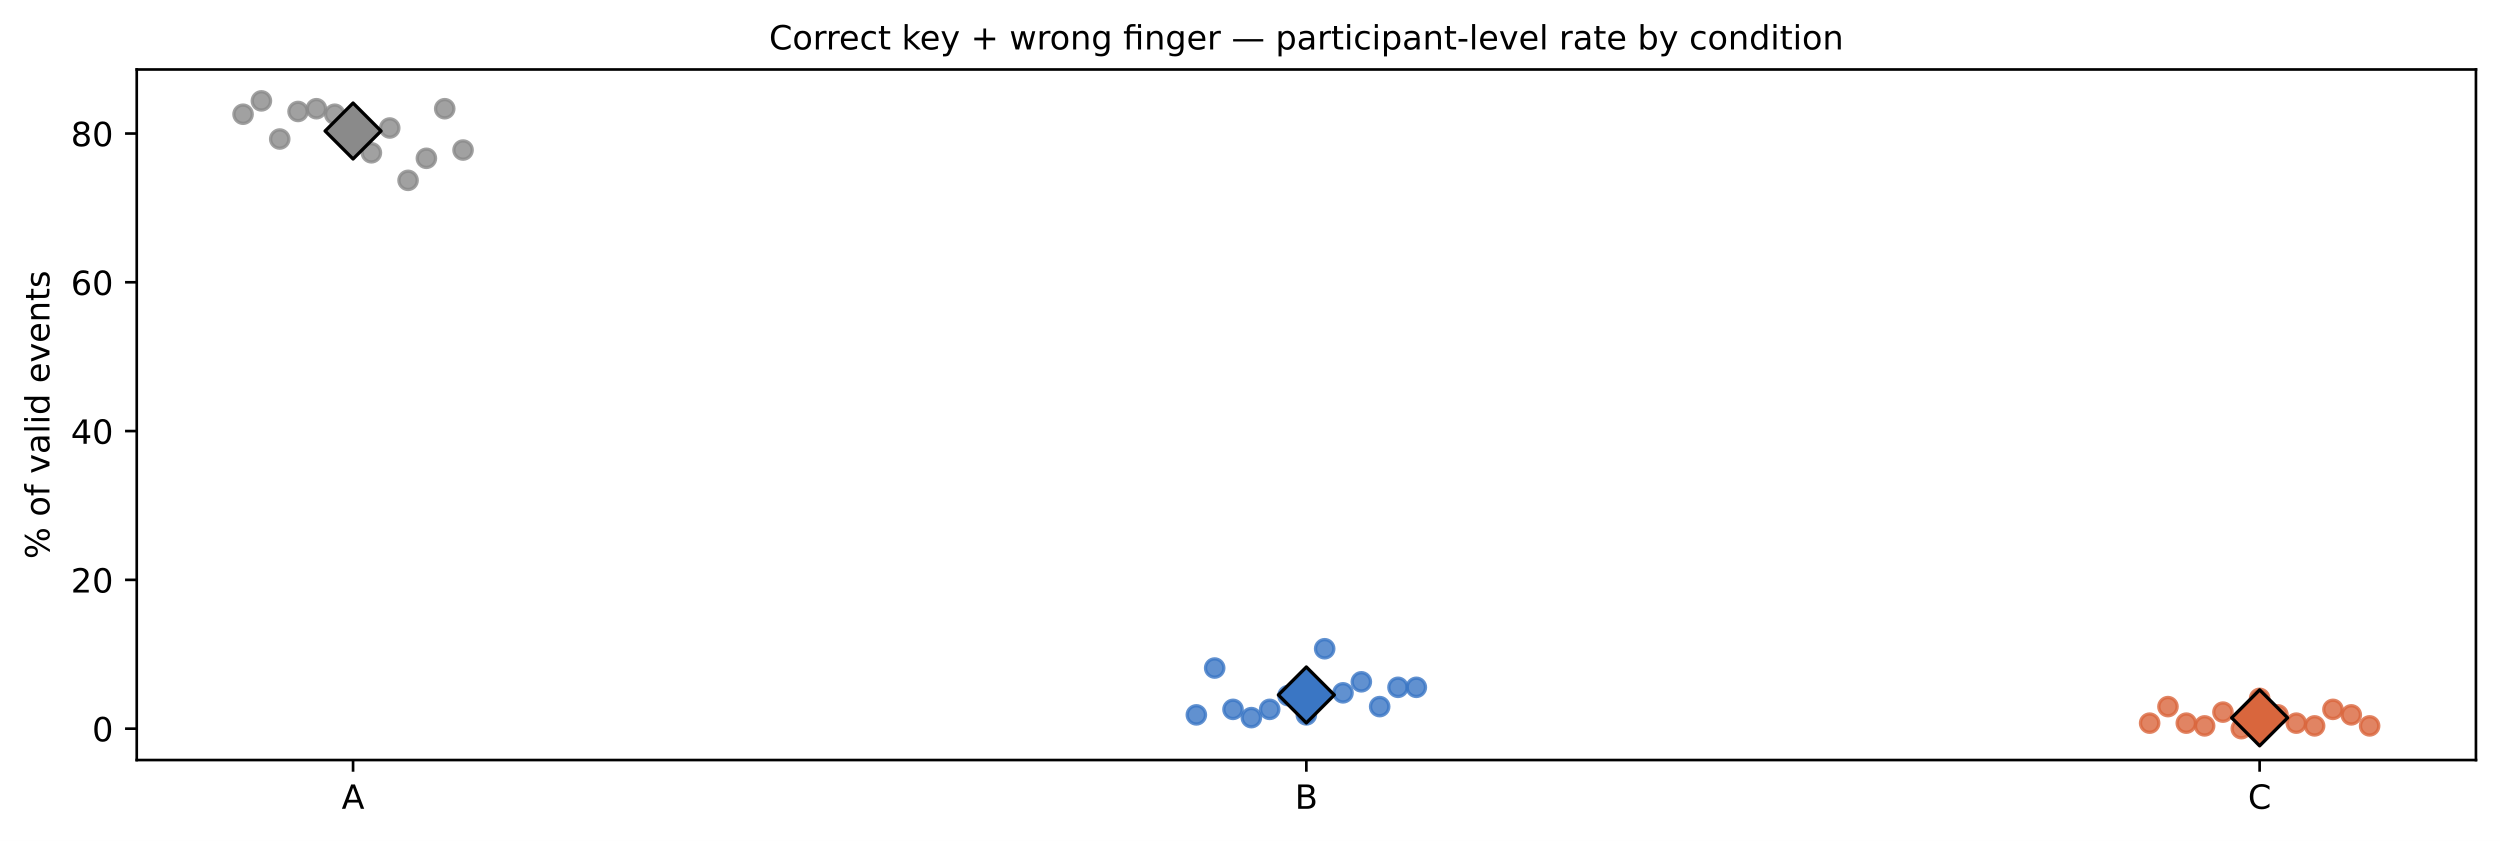
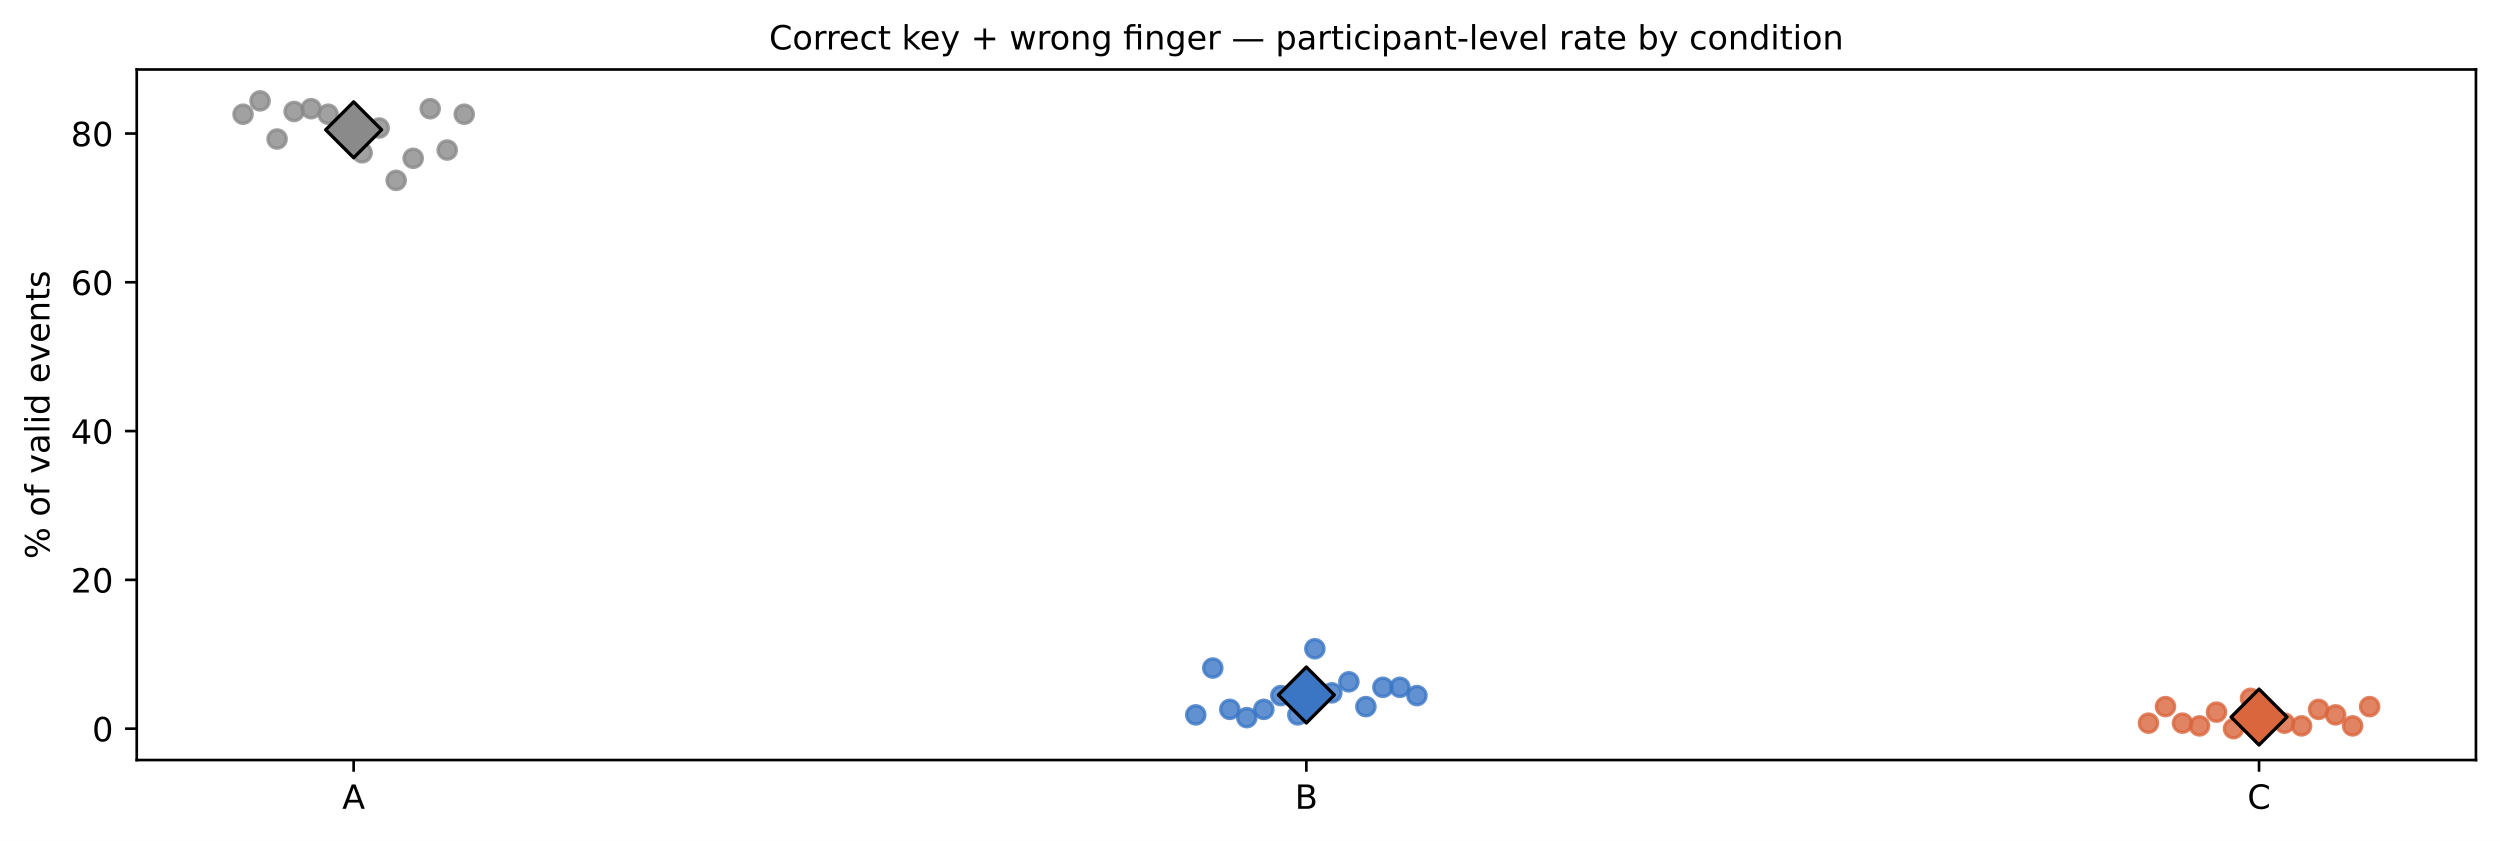
<svg xmlns="http://www.w3.org/2000/svg" xmlns:xlink="http://www.w3.org/1999/xlink" width="748.243pt" height="251.678pt" viewBox="0 0 748.243 251.678" version="1.1">
  <defs>
    <style type="text/css">*{stroke-linejoin: round; stroke-linecap: butt}</style>
  </defs>
  <g id="figure_1">
    <g id="patch_1">
      <path d="M 0 251.678  L 748.243 251.678  L 748.243 0  L 0 0  z " style="fill: #ffffff" />
    </g>
    <g id="axes_1">
      <g id="patch_2">
        <path d="M 40.926 227.478  L 741.043 227.478  L 741.043 20.798  L 40.926 20.798  z " style="fill: #ffffff" />
      </g>
      <g id="matplotlib.axis_1">
        <g id="xtick_1">
          <g id="line2d_1">
            <defs>
-               <path id="m2283c05876" d="M 0 0  L 0 3.5  " style="stroke: #000000; stroke-width: 0.8" />
+               <path id="m42d0275882" d="M 0 0  L 0 3.5  " style="stroke: #000000; stroke-width: 0.8" />
            </defs>
            <g>
-               <use xlink:href="#m2283c05876" x="105.67" y="227.478" style="stroke: #000000; stroke-width: 0.8" />
+               <use xlink:href="#m42d0275882" x="105.846" y="227.478" style="stroke: #000000; stroke-width: 0.8" />
            </g>
          </g>
          <g id="text_1">
-             <g transform="translate(102.2499 242.0761) scale(0.1 -0.1)">
+             <g transform="translate(102.4255 242.0761) scale(0.1 -0.1)">
              <defs>
                <path id="DejaVuSans-24" d="M 2188 4044  L 1331 1722  L 3047 1722  L 2188 4044  z M 1831 4666  L 2547 4666  L 4325 0  L 3669 0  L 3244 1197  L 1141 1197  L 716 0  L 50 0  L 1831 4666  z " transform="scale(0.015625)" />
              </defs>
              <use xlink:href="#DejaVuSans-24" />
            </g>
          </g>
        </g>
        <g id="xtick_2">
          <g id="line2d_2">
            <g>
-               <use xlink:href="#m2283c05876" x="390.985" y="227.478" style="stroke: #000000; stroke-width: 0.8" />
+               <use xlink:href="#m42d0275882" x="390.985" y="227.478" style="stroke: #000000; stroke-width: 0.8" />
            </g>
          </g>
          <g id="text_2">
            <g transform="translate(387.5541 242.0761) scale(0.1 -0.1)">
              <defs>
                <path id="DejaVuSans-25" d="M 1259 2228  L 1259 519  L 2272 519  Q 2781 519 3026 730  Q 3272 941 3272 1375  Q 3272 1813 3026 2020  Q 2781 2228 2272 2228  L 1259 2228  z M 1259 4147  L 1259 2741  L 2194 2741  Q 2656 2741 2882 2914  Q 3109 3088 3109 3444  Q 3109 3797 2882 3972  Q 2656 4147 2194 4147  L 1259 4147  z M 628 4666  L 2241 4666  Q 2963 4666 3353 4366  Q 3744 4066 3744 3513  Q 3744 3084 3544 2831  Q 3344 2578 2956 2516  Q 3422 2416 3680 2098  Q 3938 1781 3938 1306  Q 3938 681 3513 340  Q 3088 0 2303 0  L 628 0  L 628 4666  z " transform="scale(0.015625)" />
              </defs>
              <use xlink:href="#DejaVuSans-25" />
            </g>
          </g>
        </g>
        <g id="xtick_3">
          <g id="line2d_3">
            <g>
-               <use xlink:href="#m2283c05876" x="676.299" y="227.478" style="stroke: #000000; stroke-width: 0.8" />
+               <use xlink:href="#m42d0275882" x="676.123" y="227.478" style="stroke: #000000; stroke-width: 0.8" />
            </g>
          </g>
          <g id="text_3">
-             <g transform="translate(672.8076 242.0761) scale(0.1 -0.1)">
+             <g transform="translate(672.632 242.0761) scale(0.1 -0.1)">
              <defs>
                <path id="DejaVuSans-26" d="M 4122 4306  L 4122 3641  Q 3803 3938 3442 4084  Q 3081 4231 2675 4231  Q 1875 4231 1450 3742  Q 1025 3253 1025 2328  Q 1025 1406 1450 917  Q 1875 428 2675 428  Q 3081 428 3442 575  Q 3803 722 4122 1019  L 4122 359  Q 3791 134 3420 21  Q 3050 -91 2638 -91  Q 1578 -91 968 557  Q 359 1206 359 2328  Q 359 3453 968 4101  Q 1578 4750 2638 4750  Q 3056 4750 3426 4639  Q 3797 4528 4122 4306  z " transform="scale(0.015625)" />
              </defs>
              <use xlink:href="#DejaVuSans-26" />
            </g>
          </g>
        </g>
      </g>
      <g id="matplotlib.axis_2">
        <g id="ytick_1">
          <g id="line2d_4">
            <defs>
-               <path id="m30030e21bc" d="M 0 0  L -3.5 0  " style="stroke: #000000; stroke-width: 0.8" />
+               <path id="m97849dfe4b" d="M 0 0  L -3.5 0  " style="stroke: #000000; stroke-width: 0.8" />
            </defs>
            <g>
-               <use xlink:href="#m30030e21bc" x="40.926" y="218.084" style="stroke: #000000; stroke-width: 0.8" />
+               <use xlink:href="#m97849dfe4b" x="40.926" y="218.084" style="stroke: #000000; stroke-width: 0.8" />
            </g>
          </g>
          <g id="text_4">
            <g transform="translate(27.56328 221.8827) scale(0.1 -0.1)">
              <defs>
                <path id="DejaVuSans-13" d="M 2034 4250  Q 1547 4250 1301 3770  Q 1056 3291 1056 2328  Q 1056 1369 1301 889  Q 1547 409 2034 409  Q 2525 409 2770 889  Q 3016 1369 3016 2328  Q 3016 3291 2770 3770  Q 2525 4250 2034 4250  z M 2034 4750  Q 2819 4750 3233 4129  Q 3647 3509 3647 2328  Q 3647 1150 3233 529  Q 2819 -91 2034 -91  Q 1250 -91 836 529  Q 422 1150 422 2328  Q 422 3509 836 4129  Q 1250 4750 2034 4750  z " transform="scale(0.015625)" />
              </defs>
              <use xlink:href="#DejaVuSans-13" />
            </g>
          </g>
        </g>
        <g id="ytick_2">
          <g id="line2d_5">
            <g>
-               <use xlink:href="#m30030e21bc" x="40.926" y="173.553" style="stroke: #000000; stroke-width: 0.8" />
+               <use xlink:href="#m97849dfe4b" x="40.926" y="173.553" style="stroke: #000000; stroke-width: 0.8" />
            </g>
          </g>
          <g id="text_5">
            <g transform="translate(21.20078 177.3517) scale(0.1 -0.1)">
              <defs>
                <path id="DejaVuSans-15" d="M 1228 531  L 3431 531  L 3431 0  L 469 0  L 469 531  Q 828 903 1448 1529  Q 2069 2156 2228 2338  Q 2531 2678 2651 2914  Q 2772 3150 2772 3378  Q 2772 3750 2511 3984  Q 2250 4219 1831 4219  Q 1534 4219 1204 4116  Q 875 4013 500 3803  L 500 4441  Q 881 4594 1212 4672  Q 1544 4750 1819 4750  Q 2544 4750 2975 4387  Q 3406 4025 3406 3419  Q 3406 3131 3298 2873  Q 3191 2616 2906 2266  Q 2828 2175 2409 1742  Q 1991 1309 1228 531  z " transform="scale(0.015625)" />
              </defs>
              <use xlink:href="#DejaVuSans-15" />
              <use xlink:href="#DejaVuSans-13" transform="translate(63.625 0)" />
            </g>
          </g>
        </g>
        <g id="ytick_3">
          <g id="line2d_6">
            <g>
-               <use xlink:href="#m30030e21bc" x="40.926" y="129.022" style="stroke: #000000; stroke-width: 0.8" />
+               <use xlink:href="#m97849dfe4b" x="40.926" y="129.022" style="stroke: #000000; stroke-width: 0.8" />
            </g>
          </g>
          <g id="text_6">
            <g transform="translate(21.20078 132.8208) scale(0.1 -0.1)">
              <defs>
                <path id="DejaVuSans-17" d="M 2419 4116  L 825 1625  L 2419 1625  L 2419 4116  z M 2253 4666  L 3047 4666  L 3047 1625  L 3713 1625  L 3713 1100  L 3047 1100  L 3047 0  L 2419 0  L 2419 1100  L 313 1100  L 313 1709  L 2253 4666  z " transform="scale(0.015625)" />
              </defs>
              <use xlink:href="#DejaVuSans-17" />
              <use xlink:href="#DejaVuSans-13" transform="translate(63.625 0)" />
            </g>
          </g>
        </g>
        <g id="ytick_4">
          <g id="line2d_7">
            <g>
-               <use xlink:href="#m30030e21bc" x="40.926" y="84.491" style="stroke: #000000; stroke-width: 0.8" />
+               <use xlink:href="#m97849dfe4b" x="40.926" y="84.491" style="stroke: #000000; stroke-width: 0.8" />
            </g>
          </g>
          <g id="text_7">
            <g transform="translate(21.20078 88.2898) scale(0.1 -0.1)">
              <defs>
                <path id="DejaVuSans-19" d="M 2113 2584  Q 1688 2584 1439 2293  Q 1191 2003 1191 1497  Q 1191 994 1439 701  Q 1688 409 2113 409  Q 2538 409 2786 701  Q 3034 994 3034 1497  Q 3034 2003 2786 2293  Q 2538 2584 2113 2584  z M 3366 4563  L 3366 3988  Q 3128 4100 2886 4159  Q 2644 4219 2406 4219  Q 1781 4219 1451 3797  Q 1122 3375 1075 2522  Q 1259 2794 1537 2939  Q 1816 3084 2150 3084  Q 2853 3084 3261 2657  Q 3669 2231 3669 1497  Q 3669 778 3244 343  Q 2819 -91 2113 -91  Q 1303 -91 875 529  Q 447 1150 447 2328  Q 447 3434 972 4092  Q 1497 4750 2381 4750  Q 2619 4750 2861 4703  Q 3103 4656 3366 4563  z " transform="scale(0.015625)" />
              </defs>
              <use xlink:href="#DejaVuSans-19" />
              <use xlink:href="#DejaVuSans-13" transform="translate(63.625 0)" />
            </g>
          </g>
        </g>
        <g id="ytick_5">
          <g id="line2d_8">
            <g>
-               <use xlink:href="#m30030e21bc" x="40.926" y="39.96" style="stroke: #000000; stroke-width: 0.8" />
+               <use xlink:href="#m97849dfe4b" x="40.926" y="39.96" style="stroke: #000000; stroke-width: 0.8" />
            </g>
          </g>
          <g id="text_8">
            <g transform="translate(21.20078 43.75883) scale(0.1 -0.1)">
              <defs>
                <path id="DejaVuSans-1b" d="M 2034 2216  Q 1584 2216 1326 1975  Q 1069 1734 1069 1313  Q 1069 891 1326 650  Q 1584 409 2034 409  Q 2484 409 2743 651  Q 3003 894 3003 1313  Q 3003 1734 2745 1975  Q 2488 2216 2034 2216  z M 1403 2484  Q 997 2584 770 2862  Q 544 3141 544 3541  Q 544 4100 942 4425  Q 1341 4750 2034 4750  Q 2731 4750 3128 4425  Q 3525 4100 3525 3541  Q 3525 3141 3298 2862  Q 3072 2584 2669 2484  Q 3125 2378 3379 2068  Q 3634 1759 3634 1313  Q 3634 634 3220 271  Q 2806 -91 2034 -91  Q 1263 -91 848 271  Q 434 634 434 1313  Q 434 1759 690 2068  Q 947 2378 1403 2484  z M 1172 3481  Q 1172 3119 1398 2916  Q 1625 2713 2034 2713  Q 2441 2713 2670 2916  Q 2900 3119 2900 3481  Q 2900 3844 2670 4047  Q 2441 4250 2034 4250  Q 1625 4250 1398 4047  Q 1172 3844 1172 3481  z " transform="scale(0.015625)" />
              </defs>
              <use xlink:href="#DejaVuSans-1b" />
              <use xlink:href="#DejaVuSans-13" transform="translate(63.625 0)" />
            </g>
          </g>
        </g>
        <g id="text_9">
          <g transform="translate(14.79844 167.2978) rotate(-90) scale(0.1 -0.1)">
            <defs>
              <path id="DejaVuSans-8" d="M 4653 2053  Q 4381 2053 4226 1822  Q 4072 1591 4072 1178  Q 4072 772 4226 539  Q 4381 306 4653 306  Q 4919 306 5073 539  Q 5228 772 5228 1178  Q 5228 1588 5073 1820  Q 4919 2053 4653 2053  z M 4653 2450  Q 5147 2450 5437 2106  Q 5728 1763 5728 1178  Q 5728 594 5436 251  Q 5144 -91 4653 -91  Q 4153 -91 3862 251  Q 3572 594 3572 1178  Q 3572 1766 3864 2108  Q 4156 2450 4653 2450  z M 1428 4353  Q 1159 4353 1004 4120  Q 850 3888 850 3481  Q 850 3069 1003 2837  Q 1156 2606 1428 2606  Q 1700 2606 1854 2837  Q 2009 3069 2009 3481  Q 2009 3884 1853 4118  Q 1697 4353 1428 4353  z M 4250 4750  L 4750 4750  L 1831 -91  L 1331 -91  L 4250 4750  z M 1428 4750  Q 1922 4750 2215 4408  Q 2509 4066 2509 3481  Q 2509 2891 2217 2550  Q 1925 2209 1428 2209  Q 931 2209 642 2551  Q 353 2894 353 3481  Q 353 4063 643 4406  Q 934 4750 1428 4750  z " transform="scale(0.015625)" />
              <path id="DejaVuSans-3" transform="scale(0.015625)" />
              <path id="DejaVuSans-52" d="M 1959 3097  Q 1497 3097 1228 2736  Q 959 2375 959 1747  Q 959 1119 1226 758  Q 1494 397 1959 397  Q 2419 397 2687 759  Q 2956 1122 2956 1747  Q 2956 2369 2687 2733  Q 2419 3097 1959 3097  z M 1959 3584  Q 2709 3584 3137 3096  Q 3566 2609 3566 1747  Q 3566 888 3137 398  Q 2709 -91 1959 -91  Q 1206 -91 779 398  Q 353 888 353 1747  Q 353 2609 779 3096  Q 1206 3584 1959 3584  z " transform="scale(0.015625)" />
              <path id="DejaVuSans-49" d="M 2375 4863  L 2375 4384  L 1825 4384  Q 1516 4384 1395 4259  Q 1275 4134 1275 3809  L 1275 3500  L 2222 3500  L 2222 3053  L 1275 3053  L 1275 0  L 697 0  L 697 3053  L 147 3053  L 147 3500  L 697 3500  L 697 3744  Q 697 4328 969 4595  Q 1241 4863 1831 4863  L 2375 4863  z " transform="scale(0.015625)" />
              <path id="DejaVuSans-59" d="M 191 3500  L 800 3500  L 1894 563  L 2988 3500  L 3597 3500  L 2284 0  L 1503 0  L 191 3500  z " transform="scale(0.015625)" />
              <path id="DejaVuSans-44" d="M 2194 1759  Q 1497 1759 1228 1600  Q 959 1441 959 1056  Q 959 750 1161 570  Q 1363 391 1709 391  Q 2188 391 2477 730  Q 2766 1069 2766 1631  L 2766 1759  L 2194 1759  z M 3341 1997  L 3341 0  L 2766 0  L 2766 531  Q 2569 213 2275 61  Q 1981 -91 1556 -91  Q 1019 -91 701 211  Q 384 513 384 1019  Q 384 1609 779 1909  Q 1175 2209 1959 2209  L 2766 2209  L 2766 2266  Q 2766 2663 2505 2880  Q 2244 3097 1772 3097  Q 1472 3097 1187 3025  Q 903 2953 641 2809  L 641 3341  Q 956 3463 1253 3523  Q 1550 3584 1831 3584  Q 2591 3584 2966 3190  Q 3341 2797 3341 1997  z " transform="scale(0.015625)" />
              <path id="DejaVuSans-4f" d="M 603 4863  L 1178 4863  L 1178 0  L 603 0  L 603 4863  z " transform="scale(0.015625)" />
              <path id="DejaVuSans-4c" d="M 603 3500  L 1178 3500  L 1178 0  L 603 0  L 603 3500  z M 603 4863  L 1178 4863  L 1178 4134  L 603 4134  L 603 4863  z " transform="scale(0.015625)" />
              <path id="DejaVuSans-47" d="M 2906 2969  L 2906 4863  L 3481 4863  L 3481 0  L 2906 0  L 2906 525  Q 2725 213 2448 61  Q 2172 -91 1784 -91  Q 1150 -91 751 415  Q 353 922 353 1747  Q 353 2572 751 3078  Q 1150 3584 1784 3584  Q 2172 3584 2448 3432  Q 2725 3281 2906 2969  z M 947 1747  Q 947 1113 1208 752  Q 1469 391 1925 391  Q 2381 391 2643 752  Q 2906 1113 2906 1747  Q 2906 2381 2643 2742  Q 2381 3103 1925 3103  Q 1469 3103 1208 2742  Q 947 2381 947 1747  z " transform="scale(0.015625)" />
              <path id="DejaVuSans-48" d="M 3597 1894  L 3597 1613  L 953 1613  Q 991 1019 1311 708  Q 1631 397 2203 397  Q 2534 397 2845 478  Q 3156 559 3463 722  L 3463 178  Q 3153 47 2828 -22  Q 2503 -91 2169 -91  Q 1331 -91 842 396  Q 353 884 353 1716  Q 353 2575 817 3079  Q 1281 3584 2069 3584  Q 2775 3584 3186 3129  Q 3597 2675 3597 1894  z M 3022 2063  Q 3016 2534 2758 2815  Q 2500 3097 2075 3097  Q 1594 3097 1305 2825  Q 1016 2553 972 2059  L 3022 2063  z " transform="scale(0.015625)" />
              <path id="DejaVuSans-51" d="M 3513 2113  L 3513 0  L 2938 0  L 2938 2094  Q 2938 2591 2744 2837  Q 2550 3084 2163 3084  Q 1697 3084 1428 2787  Q 1159 2491 1159 1978  L 1159 0  L 581 0  L 581 3500  L 1159 3500  L 1159 2956  Q 1366 3272 1645 3428  Q 1925 3584 2291 3584  Q 2894 3584 3203 3211  Q 3513 2838 3513 2113  z " transform="scale(0.015625)" />
              <path id="DejaVuSans-57" d="M 1172 4494  L 1172 3500  L 2356 3500  L 2356 3053  L 1172 3053  L 1172 1153  Q 1172 725 1289 603  Q 1406 481 1766 481  L 2356 481  L 2356 0  L 1766 0  Q 1100 0 847 248  Q 594 497 594 1153  L 594 3053  L 172 3053  L 172 3500  L 594 3500  L 594 4494  L 1172 4494  z " transform="scale(0.015625)" />
              <path id="DejaVuSans-56" d="M 2834 3397  L 2834 2853  Q 2591 2978 2328 3040  Q 2066 3103 1784 3103  Q 1356 3103 1142 2972  Q 928 2841 928 2578  Q 928 2378 1081 2264  Q 1234 2150 1697 2047  L 1894 2003  Q 2506 1872 2764 1633  Q 3022 1394 3022 966  Q 3022 478 2636 193  Q 2250 -91 1575 -91  Q 1294 -91 989 -36  Q 684 19 347 128  L 347 722  Q 666 556 975 473  Q 1284 391 1588 391  Q 1994 391 2212 530  Q 2431 669 2431 922  Q 2431 1156 2273 1281  Q 2116 1406 1581 1522  L 1381 1569  Q 847 1681 609 1914  Q 372 2147 372 2553  Q 372 3047 722 3315  Q 1072 3584 1716 3584  Q 2034 3584 2315 3537  Q 2597 3491 2834 3397  z " transform="scale(0.015625)" />
            </defs>
            <use xlink:href="#DejaVuSans-8" />
            <use xlink:href="#DejaVuSans-3" transform="translate(95.01562 0)" />
            <use xlink:href="#DejaVuSans-52" transform="translate(126.7969 0)" />
            <use xlink:href="#DejaVuSans-49" transform="translate(187.9844 0)" />
            <use xlink:href="#DejaVuSans-3" transform="translate(223.1875 0)" />
            <use xlink:href="#DejaVuSans-59" transform="translate(254.9688 0)" />
            <use xlink:href="#DejaVuSans-44" transform="translate(314.1562 0)" />
            <use xlink:href="#DejaVuSans-4f" transform="translate(375.4375 0)" />
            <use xlink:href="#DejaVuSans-4c" transform="translate(403.2188 0)" />
            <use xlink:href="#DejaVuSans-47" transform="translate(431 0)" />
            <use xlink:href="#DejaVuSans-3" transform="translate(494.4844 0)" />
            <use xlink:href="#DejaVuSans-48" transform="translate(526.2656 0)" />
            <use xlink:href="#DejaVuSans-59" transform="translate(587.7969 0)" />
            <use xlink:href="#DejaVuSans-48" transform="translate(646.9844 0)" />
            <use xlink:href="#DejaVuSans-51" transform="translate(708.5156 0)" />
            <use xlink:href="#DejaVuSans-57" transform="translate(771.8906 0)" />
            <use xlink:href="#DejaVuSans-56" transform="translate(811.0938 0)" />
          </g>
        </g>
      </g>
      <g id="PathCollection_1">
        <defs>
-           <path id="me65010aeda" d="M 0 2.739  C 0.726 2.739 1.423 2.45 1.936 1.936  C 2.45 1.423 2.739 0.726 2.739 0  C 2.739 -0.726 2.45 -1.423 1.936 -1.936  C 1.423 -2.45 0.726 -2.739 0 -2.739  C -0.726 -2.739 -1.423 -2.45 -1.936 -1.936  C -2.45 -1.423 -2.739 -0.726 -2.739 0  C -2.739 0.726 -2.45 1.423 -1.936 1.936  C -1.423 2.45 -0.726 2.739 0 2.739  z " style="stroke: #8a8a8a; stroke-opacity: 0.8" />
-         </defs>
-         <g clip-path="url(#p7e70240359)">
-           <use xlink:href="#me65010aeda" x="72.749" y="34.187" style="fill: #8a8a8a; fill-opacity: 0.8; stroke: #8a8a8a; stroke-opacity: 0.8" />
-           <use xlink:href="#me65010aeda" x="78.236" y="30.193" style="fill: #8a8a8a; fill-opacity: 0.8; stroke: #8a8a8a; stroke-opacity: 0.8" />
-           <use xlink:href="#me65010aeda" x="83.723" y="41.609" style="fill: #8a8a8a; fill-opacity: 0.8; stroke: #8a8a8a; stroke-opacity: 0.8" />
-           <use xlink:href="#me65010aeda" x="89.21" y="33.363" style="fill: #8a8a8a; fill-opacity: 0.8; stroke: #8a8a8a; stroke-opacity: 0.8" />
-           <use xlink:href="#me65010aeda" x="94.697" y="32.538" style="fill: #8a8a8a; fill-opacity: 0.8; stroke: #8a8a8a; stroke-opacity: 0.8" />
-           <use xlink:href="#me65010aeda" x="100.183" y="34.187" style="fill: #8a8a8a; fill-opacity: 0.8; stroke: #8a8a8a; stroke-opacity: 0.8" />
-           <use xlink:href="#me65010aeda" x="105.67" y="40.785" style="fill: #8a8a8a; fill-opacity: 0.8; stroke: #8a8a8a; stroke-opacity: 0.8" />
-           <use xlink:href="#me65010aeda" x="111.157" y="45.733" style="fill: #8a8a8a; fill-opacity: 0.8; stroke: #8a8a8a; stroke-opacity: 0.8" />
-           <use xlink:href="#me65010aeda" x="116.644" y="38.311" style="fill: #8a8a8a; fill-opacity: 0.8; stroke: #8a8a8a; stroke-opacity: 0.8" />
-           <use xlink:href="#me65010aeda" x="122.131" y="53.979" style="fill: #8a8a8a; fill-opacity: 0.8; stroke: #8a8a8a; stroke-opacity: 0.8" />
-           <use xlink:href="#me65010aeda" x="127.617" y="47.382" style="fill: #8a8a8a; fill-opacity: 0.8; stroke: #8a8a8a; stroke-opacity: 0.8" />
-           <use xlink:href="#me65010aeda" x="133.104" y="32.538" style="fill: #8a8a8a; fill-opacity: 0.8; stroke: #8a8a8a; stroke-opacity: 0.8" />
-           <use xlink:href="#me65010aeda" x="138.591" y="44.908" style="fill: #8a8a8a; fill-opacity: 0.8; stroke: #8a8a8a; stroke-opacity: 0.8" />
+           <path id="mac898c3684" d="M 0 2.739  C 0.726 2.739 1.423 2.45 1.936 1.936  C 2.45 1.423 2.739 0.726 2.739 0  C 2.739 -0.726 2.45 -1.423 1.936 -1.936  C 1.423 -2.45 0.726 -2.739 0 -2.739  C -0.726 -2.739 -1.423 -2.45 -1.936 -1.936  C -2.45 -1.423 -2.739 -0.726 -2.739 0  C -2.739 0.726 -2.45 1.423 -1.936 1.936  C -1.423 2.45 -0.726 2.739 0 2.739  z " style="stroke: #8a8a8a; stroke-opacity: 0.8" />
+         </defs>
+         <g clip-path="url(#p86355124a2)">
+           <use xlink:href="#mac898c3684" x="72.749" y="34.187" style="fill: #8a8a8a; fill-opacity: 0.8; stroke: #8a8a8a; stroke-opacity: 0.8" />
+           <use xlink:href="#mac898c3684" x="77.841" y="30.193" style="fill: #8a8a8a; fill-opacity: 0.8; stroke: #8a8a8a; stroke-opacity: 0.8" />
+           <use xlink:href="#mac898c3684" x="82.933" y="41.609" style="fill: #8a8a8a; fill-opacity: 0.8; stroke: #8a8a8a; stroke-opacity: 0.8" />
+           <use xlink:href="#mac898c3684" x="88.025" y="33.363" style="fill: #8a8a8a; fill-opacity: 0.8; stroke: #8a8a8a; stroke-opacity: 0.8" />
+           <use xlink:href="#mac898c3684" x="93.116" y="32.538" style="fill: #8a8a8a; fill-opacity: 0.8; stroke: #8a8a8a; stroke-opacity: 0.8" />
+           <use xlink:href="#mac898c3684" x="98.208" y="34.187" style="fill: #8a8a8a; fill-opacity: 0.8; stroke: #8a8a8a; stroke-opacity: 0.8" />
+           <use xlink:href="#mac898c3684" x="103.3" y="40.785" style="fill: #8a8a8a; fill-opacity: 0.8; stroke: #8a8a8a; stroke-opacity: 0.8" />
+           <use xlink:href="#mac898c3684" x="108.392" y="45.733" style="fill: #8a8a8a; fill-opacity: 0.8; stroke: #8a8a8a; stroke-opacity: 0.8" />
+           <use xlink:href="#mac898c3684" x="113.483" y="38.311" style="fill: #8a8a8a; fill-opacity: 0.8; stroke: #8a8a8a; stroke-opacity: 0.8" />
+           <use xlink:href="#mac898c3684" x="118.575" y="53.979" style="fill: #8a8a8a; fill-opacity: 0.8; stroke: #8a8a8a; stroke-opacity: 0.8" />
+           <use xlink:href="#mac898c3684" x="123.667" y="47.382" style="fill: #8a8a8a; fill-opacity: 0.8; stroke: #8a8a8a; stroke-opacity: 0.8" />
+           <use xlink:href="#mac898c3684" x="128.759" y="32.538" style="fill: #8a8a8a; fill-opacity: 0.8; stroke: #8a8a8a; stroke-opacity: 0.8" />
+           <use xlink:href="#mac898c3684" x="133.85" y="44.908" style="fill: #8a8a8a; fill-opacity: 0.8; stroke: #8a8a8a; stroke-opacity: 0.8" />
+           <use xlink:href="#mac898c3684" x="138.942" y="34.187" style="fill: #8a8a8a; fill-opacity: 0.8; stroke: #8a8a8a; stroke-opacity: 0.8" />
        </g>
      </g>
      <g id="PathCollection_2">
        <defs>
-           <path id="mdf0550f76e" d="M 0 2.739  C 0.726 2.739 1.423 2.45 1.936 1.936  C 2.45 1.423 2.739 0.726 2.739 0  C 2.739 -0.726 2.45 -1.423 1.936 -1.936  C 1.423 -2.45 0.726 -2.739 0 -2.739  C -0.726 -2.739 -1.423 -2.45 -1.936 -1.936  C -2.45 -1.423 -2.739 -0.726 -2.739 0  C -2.739 0.726 -2.45 1.423 -1.936 1.936  C -1.423 2.45 -0.726 2.739 0 2.739  z " style="stroke: #3a76c4; stroke-opacity: 0.8" />
-         </defs>
-         <g clip-path="url(#p7e70240359)">
-           <use xlink:href="#mdf0550f76e" x="358.064" y="213.961" style="fill: #3a76c4; fill-opacity: 0.8; stroke: #3a76c4; stroke-opacity: 0.8" />
-           <use xlink:href="#mdf0550f76e" x="363.551" y="199.942" style="fill: #3a76c4; fill-opacity: 0.8; stroke: #3a76c4; stroke-opacity: 0.8" />
-           <use xlink:href="#mdf0550f76e" x="369.037" y="212.311" style="fill: #3a76c4; fill-opacity: 0.8; stroke: #3a76c4; stroke-opacity: 0.8" />
-           <use xlink:href="#mdf0550f76e" x="374.524" y="214.785" style="fill: #3a76c4; fill-opacity: 0.8; stroke: #3a76c4; stroke-opacity: 0.8" />
-           <use xlink:href="#mdf0550f76e" x="380.011" y="212.311" style="fill: #3a76c4; fill-opacity: 0.8; stroke: #3a76c4; stroke-opacity: 0.8" />
-           <use xlink:href="#mdf0550f76e" x="385.498" y="208.188" style="fill: #3a76c4; fill-opacity: 0.8; stroke: #3a76c4; stroke-opacity: 0.8" />
-           <use xlink:href="#mdf0550f76e" x="390.985" y="213.961" style="fill: #3a76c4; fill-opacity: 0.8; stroke: #3a76c4; stroke-opacity: 0.8" />
-           <use xlink:href="#mdf0550f76e" x="396.471" y="194.169" style="fill: #3a76c4; fill-opacity: 0.8; stroke: #3a76c4; stroke-opacity: 0.8" />
-           <use xlink:href="#mdf0550f76e" x="401.958" y="207.363" style="fill: #3a76c4; fill-opacity: 0.8; stroke: #3a76c4; stroke-opacity: 0.8" />
-           <use xlink:href="#mdf0550f76e" x="407.445" y="204.065" style="fill: #3a76c4; fill-opacity: 0.8; stroke: #3a76c4; stroke-opacity: 0.8" />
-           <use xlink:href="#mdf0550f76e" x="412.932" y="211.487" style="fill: #3a76c4; fill-opacity: 0.8; stroke: #3a76c4; stroke-opacity: 0.8" />
-           <use xlink:href="#mdf0550f76e" x="418.419" y="205.714" style="fill: #3a76c4; fill-opacity: 0.8; stroke: #3a76c4; stroke-opacity: 0.8" />
-           <use xlink:href="#mdf0550f76e" x="423.906" y="205.714" style="fill: #3a76c4; fill-opacity: 0.8; stroke: #3a76c4; stroke-opacity: 0.8" />
+           <path id="m376cb67c30" d="M 0 2.739  C 0.726 2.739 1.423 2.45 1.936 1.936  C 2.45 1.423 2.739 0.726 2.739 0  C 2.739 -0.726 2.45 -1.423 1.936 -1.936  C 1.423 -2.45 0.726 -2.739 0 -2.739  C -0.726 -2.739 -1.423 -2.45 -1.936 -1.936  C -2.45 -1.423 -2.739 -0.726 -2.739 0  C -2.739 0.726 -2.45 1.423 -1.936 1.936  C -1.423 2.45 -0.726 2.739 0 2.739  z " style="stroke: #3a76c4; stroke-opacity: 0.8" />
+         </defs>
+         <g clip-path="url(#p86355124a2)">
+           <use xlink:href="#m376cb67c30" x="357.888" y="213.961" style="fill: #3a76c4; fill-opacity: 0.8; stroke: #3a76c4; stroke-opacity: 0.8" />
+           <use xlink:href="#m376cb67c30" x="362.98" y="199.942" style="fill: #3a76c4; fill-opacity: 0.8; stroke: #3a76c4; stroke-opacity: 0.8" />
+           <use xlink:href="#m376cb67c30" x="368.072" y="212.311" style="fill: #3a76c4; fill-opacity: 0.8; stroke: #3a76c4; stroke-opacity: 0.8" />
+           <use xlink:href="#m376cb67c30" x="373.163" y="214.785" style="fill: #3a76c4; fill-opacity: 0.8; stroke: #3a76c4; stroke-opacity: 0.8" />
+           <use xlink:href="#m376cb67c30" x="378.255" y="212.311" style="fill: #3a76c4; fill-opacity: 0.8; stroke: #3a76c4; stroke-opacity: 0.8" />
+           <use xlink:href="#m376cb67c30" x="383.347" y="208.188" style="fill: #3a76c4; fill-opacity: 0.8; stroke: #3a76c4; stroke-opacity: 0.8" />
+           <use xlink:href="#m376cb67c30" x="388.439" y="213.961" style="fill: #3a76c4; fill-opacity: 0.8; stroke: #3a76c4; stroke-opacity: 0.8" />
+           <use xlink:href="#m376cb67c30" x="393.53" y="194.169" style="fill: #3a76c4; fill-opacity: 0.8; stroke: #3a76c4; stroke-opacity: 0.8" />
+           <use xlink:href="#m376cb67c30" x="398.622" y="207.363" style="fill: #3a76c4; fill-opacity: 0.8; stroke: #3a76c4; stroke-opacity: 0.8" />
+           <use xlink:href="#m376cb67c30" x="403.714" y="204.065" style="fill: #3a76c4; fill-opacity: 0.8; stroke: #3a76c4; stroke-opacity: 0.8" />
+           <use xlink:href="#m376cb67c30" x="408.806" y="211.487" style="fill: #3a76c4; fill-opacity: 0.8; stroke: #3a76c4; stroke-opacity: 0.8" />
+           <use xlink:href="#m376cb67c30" x="413.898" y="205.714" style="fill: #3a76c4; fill-opacity: 0.8; stroke: #3a76c4; stroke-opacity: 0.8" />
+           <use xlink:href="#m376cb67c30" x="418.989" y="205.714" style="fill: #3a76c4; fill-opacity: 0.8; stroke: #3a76c4; stroke-opacity: 0.8" />
+           <use xlink:href="#m376cb67c30" x="424.081" y="208.188" style="fill: #3a76c4; fill-opacity: 0.8; stroke: #3a76c4; stroke-opacity: 0.8" />
        </g>
      </g>
      <g id="PathCollection_3">
        <defs>
-           <path id="ma479972338" d="M 0 2.739  C 0.726 2.739 1.423 2.45 1.936 1.936  C 2.45 1.423 2.739 0.726 2.739 0  C 2.739 -0.726 2.45 -1.423 1.936 -1.936  C 1.423 -2.45 0.726 -2.739 0 -2.739  C -0.726 -2.739 -1.423 -2.45 -1.936 -1.936  C -2.45 -1.423 -2.739 -0.726 -2.739 0  C -2.739 0.726 -2.45 1.423 -1.936 1.936  C -1.423 2.45 -0.726 2.739 0 2.739  z " style="stroke: #d9663d; stroke-opacity: 0.8" />
-         </defs>
-         <g clip-path="url(#p7e70240359)">
-           <use xlink:href="#ma479972338" x="643.378" y="216.435" style="fill: #d9663d; fill-opacity: 0.8; stroke: #d9663d; stroke-opacity: 0.8" />
-           <use xlink:href="#ma479972338" x="648.865" y="211.487" style="fill: #d9663d; fill-opacity: 0.8; stroke: #d9663d; stroke-opacity: 0.8" />
-           <use xlink:href="#ma479972338" x="654.352" y="216.435" style="fill: #d9663d; fill-opacity: 0.8; stroke: #d9663d; stroke-opacity: 0.8" />
-           <use xlink:href="#ma479972338" x="659.839" y="217.259" style="fill: #d9663d; fill-opacity: 0.8; stroke: #d9663d; stroke-opacity: 0.8" />
-           <use xlink:href="#ma479972338" x="665.325" y="213.136" style="fill: #d9663d; fill-opacity: 0.8; stroke: #d9663d; stroke-opacity: 0.8" />
-           <use xlink:href="#ma479972338" x="670.812" y="218.084" style="fill: #d9663d; fill-opacity: 0.8; stroke: #d9663d; stroke-opacity: 0.8" />
-           <use xlink:href="#ma479972338" x="676.299" y="209.013" style="fill: #d9663d; fill-opacity: 0.8; stroke: #d9663d; stroke-opacity: 0.8" />
-           <use xlink:href="#ma479972338" x="681.786" y="213.961" style="fill: #d9663d; fill-opacity: 0.8; stroke: #d9663d; stroke-opacity: 0.8" />
-           <use xlink:href="#ma479972338" x="687.273" y="216.435" style="fill: #d9663d; fill-opacity: 0.8; stroke: #d9663d; stroke-opacity: 0.8" />
-           <use xlink:href="#ma479972338" x="692.759" y="217.259" style="fill: #d9663d; fill-opacity: 0.8; stroke: #d9663d; stroke-opacity: 0.8" />
-           <use xlink:href="#ma479972338" x="698.246" y="212.311" style="fill: #d9663d; fill-opacity: 0.8; stroke: #d9663d; stroke-opacity: 0.8" />
-           <use xlink:href="#ma479972338" x="703.733" y="213.961" style="fill: #d9663d; fill-opacity: 0.8; stroke: #d9663d; stroke-opacity: 0.8" />
-           <use xlink:href="#ma479972338" x="709.22" y="217.259" style="fill: #d9663d; fill-opacity: 0.8; stroke: #d9663d; stroke-opacity: 0.8" />
+           <path id="m977ec81a86" d="M 0 2.739  C 0.726 2.739 1.423 2.45 1.936 1.936  C 2.45 1.423 2.739 0.726 2.739 0  C 2.739 -0.726 2.45 -1.423 1.936 -1.936  C 1.423 -2.45 0.726 -2.739 0 -2.739  C -0.726 -2.739 -1.423 -2.45 -1.936 -1.936  C -2.45 -1.423 -2.739 -0.726 -2.739 0  C -2.739 0.726 -2.45 1.423 -1.936 1.936  C -1.423 2.45 -0.726 2.739 0 2.739  z " style="stroke: #d9663d; stroke-opacity: 0.8" />
+         </defs>
+         <g clip-path="url(#p86355124a2)">
+           <use xlink:href="#m977ec81a86" x="643.027" y="216.435" style="fill: #d9663d; fill-opacity: 0.8; stroke: #d9663d; stroke-opacity: 0.8" />
+           <use xlink:href="#m977ec81a86" x="648.119" y="211.487" style="fill: #d9663d; fill-opacity: 0.8; stroke: #d9663d; stroke-opacity: 0.8" />
+           <use xlink:href="#m977ec81a86" x="653.21" y="216.435" style="fill: #d9663d; fill-opacity: 0.8; stroke: #d9663d; stroke-opacity: 0.8" />
+           <use xlink:href="#m977ec81a86" x="658.302" y="217.259" style="fill: #d9663d; fill-opacity: 0.8; stroke: #d9663d; stroke-opacity: 0.8" />
+           <use xlink:href="#m977ec81a86" x="663.394" y="213.136" style="fill: #d9663d; fill-opacity: 0.8; stroke: #d9663d; stroke-opacity: 0.8" />
+           <use xlink:href="#m977ec81a86" x="668.486" y="218.084" style="fill: #d9663d; fill-opacity: 0.8; stroke: #d9663d; stroke-opacity: 0.8" />
+           <use xlink:href="#m977ec81a86" x="673.578" y="209.013" style="fill: #d9663d; fill-opacity: 0.8; stroke: #d9663d; stroke-opacity: 0.8" />
+           <use xlink:href="#m977ec81a86" x="678.669" y="213.961" style="fill: #d9663d; fill-opacity: 0.8; stroke: #d9663d; stroke-opacity: 0.8" />
+           <use xlink:href="#m977ec81a86" x="683.761" y="216.435" style="fill: #d9663d; fill-opacity: 0.8; stroke: #d9663d; stroke-opacity: 0.8" />
+           <use xlink:href="#m977ec81a86" x="688.853" y="217.259" style="fill: #d9663d; fill-opacity: 0.8; stroke: #d9663d; stroke-opacity: 0.8" />
+           <use xlink:href="#m977ec81a86" x="693.945" y="212.311" style="fill: #d9663d; fill-opacity: 0.8; stroke: #d9663d; stroke-opacity: 0.8" />
+           <use xlink:href="#m977ec81a86" x="699.036" y="213.961" style="fill: #d9663d; fill-opacity: 0.8; stroke: #d9663d; stroke-opacity: 0.8" />
+           <use xlink:href="#m977ec81a86" x="704.128" y="217.259" style="fill: #d9663d; fill-opacity: 0.8; stroke: #d9663d; stroke-opacity: 0.8" />
+           <use xlink:href="#m977ec81a86" x="709.22" y="211.487" style="fill: #d9663d; fill-opacity: 0.8; stroke: #d9663d; stroke-opacity: 0.8" />
        </g>
      </g>
      <g id="patch_3">
        <path d="M 40.926 227.478  L 40.926 20.798  " style="fill: none; stroke: #000000; stroke-width: 0.8; stroke-linejoin: miter; stroke-linecap: square" />
      </g>
      <g id="patch_4">
        <path d="M 741.043 227.478  L 741.043 20.798  " style="fill: none; stroke: #000000; stroke-width: 0.8; stroke-linejoin: miter; stroke-linecap: square" />
      </g>
      <g id="patch_5">
        <path d="M 40.926 227.478  L 741.043 227.478  " style="fill: none; stroke: #000000; stroke-width: 0.8; stroke-linejoin: miter; stroke-linecap: square" />
      </g>
      <g id="patch_6">
        <path d="M 40.926 20.798  L 741.043 20.798  " style="fill: none; stroke: #000000; stroke-width: 0.8; stroke-linejoin: miter; stroke-linecap: square" />
      </g>
      <g id="LineCollection_1">
-         <path d="M 105.67 43.566  L 105.67 34.851  " clip-path="url(#p7e70240359)" style="fill: none; stroke: #000000; stroke-width: 1.3" />
+         <path d="M 105.846 42.924  L 105.846 34.776  " clip-path="url(#p86355124a2)" style="fill: none; stroke: #000000; stroke-width: 1.3" />
      </g>
      <g id="line2d_9">
        <defs>
-           <path id="md3e5c2b374" d="M 4 0  L -4 -0  " style="stroke: #000000" />
-         </defs>
-         <g clip-path="url(#p7e70240359)">
-           <use xlink:href="#md3e5c2b374" x="105.67" y="43.566" style="stroke: #000000" />
+           <path id="m459e9aa0e5" d="M 4 0  L -4 -0  " style="stroke: #000000" />
+         </defs>
+         <g clip-path="url(#p86355124a2)">
+           <use xlink:href="#m459e9aa0e5" x="105.846" y="42.924" style="stroke: #000000" />
        </g>
      </g>
      <g id="line2d_10">
-         <g clip-path="url(#p7e70240359)">
-           <use xlink:href="#md3e5c2b374" x="105.67" y="34.851" style="stroke: #000000" />
+         <g clip-path="url(#p86355124a2)">
+           <use xlink:href="#m459e9aa0e5" x="105.846" y="34.776" style="stroke: #000000" />
        </g>
      </g>
      <g id="LineCollection_2">
-         <path d="M 390.985 211.694  L 390.985 204.301  " clip-path="url(#p7e70240359)" style="fill: none; stroke: #000000; stroke-width: 1.3" />
+         <path d="M 390.985 211.405  L 390.985 204.618  " clip-path="url(#p86355124a2)" style="fill: none; stroke: #000000; stroke-width: 1.3" />
      </g>
      <g id="line2d_11">
-         <g clip-path="url(#p7e70240359)">
-           <use xlink:href="#md3e5c2b374" x="390.985" y="211.694" style="stroke: #000000" />
+         <g clip-path="url(#p86355124a2)">
+           <use xlink:href="#m459e9aa0e5" x="390.985" y="211.405" style="stroke: #000000" />
        </g>
      </g>
      <g id="line2d_12">
-         <g clip-path="url(#p7e70240359)">
-           <use xlink:href="#md3e5c2b374" x="390.985" y="204.301" style="stroke: #000000" />
+         <g clip-path="url(#p86355124a2)">
+           <use xlink:href="#m459e9aa0e5" x="390.985" y="204.618" style="stroke: #000000" />
        </g>
      </g>
      <g id="LineCollection_3">
-         <path d="M 676.299 216.52  L 676.299 213.178  " clip-path="url(#p7e70240359)" style="fill: none; stroke: #000000; stroke-width: 1.3" />
+         <path d="M 676.123 216.228  L 676.123 212.989  " clip-path="url(#p86355124a2)" style="fill: none; stroke: #000000; stroke-width: 1.3" />
      </g>
      <g id="line2d_13">
-         <g clip-path="url(#p7e70240359)">
-           <use xlink:href="#md3e5c2b374" x="676.299" y="216.52" style="stroke: #000000" />
+         <g clip-path="url(#p86355124a2)">
+           <use xlink:href="#m459e9aa0e5" x="676.123" y="216.228" style="stroke: #000000" />
        </g>
      </g>
      <g id="line2d_14">
-         <g clip-path="url(#p7e70240359)">
-           <use xlink:href="#md3e5c2b374" x="676.299" y="213.178" style="stroke: #000000" />
+         <g clip-path="url(#p86355124a2)">
+           <use xlink:href="#m459e9aa0e5" x="676.123" y="212.989" style="stroke: #000000" />
        </g>
      </g>
      <g id="text_10">
        <g transform="translate(230.1784 14.79844) scale(0.1 -0.1)">
          <defs>
            <path id="DejaVuSans-55" d="M 2631 2963  Q 2534 3019 2420 3045  Q 2306 3072 2169 3072  Q 1681 3072 1420 2755  Q 1159 2438 1159 1844  L 1159 0  L 581 0  L 581 3500  L 1159 3500  L 1159 2956  Q 1341 3275 1631 3429  Q 1922 3584 2338 3584  Q 2397 3584 2469 3576  Q 2541 3569 2628 3553  L 2631 2963  z " transform="scale(0.015625)" />
            <path id="DejaVuSans-46" d="M 3122 3366  L 3122 2828  Q 2878 2963 2633 3030  Q 2388 3097 2138 3097  Q 1578 3097 1268 2742  Q 959 2388 959 1747  Q 959 1106 1268 751  Q 1578 397 2138 397  Q 2388 397 2633 464  Q 2878 531 3122 666  L 3122 134  Q 2881 22 2623 -34  Q 2366 -91 2075 -91  Q 1284 -91 818 406  Q 353 903 353 1747  Q 353 2603 823 3093  Q 1294 3584 2113 3584  Q 2378 3584 2631 3529  Q 2884 3475 3122 3366  z " transform="scale(0.015625)" />
            <path id="DejaVuSans-4e" d="M 581 4863  L 1159 4863  L 1159 1991  L 2875 3500  L 3609 3500  L 1753 1863  L 3688 0  L 2938 0  L 1159 1709  L 1159 0  L 581 0  L 581 4863  z " transform="scale(0.015625)" />
            <path id="DejaVuSans-5c" d="M 2059 -325  Q 1816 -950 1584 -1140  Q 1353 -1331 966 -1331  L 506 -1331  L 506 -850  L 844 -850  Q 1081 -850 1212 -737  Q 1344 -625 1503 -206  L 1606 56  L 191 3500  L 800 3500  L 1894 763  L 2988 3500  L 3597 3500  L 2059 -325  z " transform="scale(0.015625)" />
            <path id="DejaVuSans-e" d="M 2944 4013  L 2944 2272  L 4684 2272  L 4684 1741  L 2944 1741  L 2944 0  L 2419 0  L 2419 1741  L 678 1741  L 678 2272  L 2419 2272  L 2419 4013  L 2944 4013  z " transform="scale(0.015625)" />
            <path id="DejaVuSans-5a" d="M 269 3500  L 844 3500  L 1563 769  L 2278 3500  L 2956 3500  L 3675 769  L 4391 3500  L 4966 3500  L 4050 0  L 3372 0  L 2619 2869  L 1863 0  L 1184 0  L 269 3500  z " transform="scale(0.015625)" />
            <path id="DejaVuSans-4a" d="M 2906 1791  Q 2906 2416 2648 2759  Q 2391 3103 1925 3103  Q 1463 3103 1205 2759  Q 947 2416 947 1791  Q 947 1169 1205 825  Q 1463 481 1925 481  Q 2391 481 2648 825  Q 2906 1169 2906 1791  z M 3481 434  Q 3481 -459 3084 -895  Q 2688 -1331 1869 -1331  Q 1566 -1331 1297 -1286  Q 1028 -1241 775 -1147  L 775 -588  Q 1028 -725 1275 -790  Q 1522 -856 1778 -856  Q 2344 -856 2625 -561  Q 2906 -266 2906 331  L 2906 616  Q 2728 306 2450 153  Q 2172 0 1784 0  Q 1141 0 747 490  Q 353 981 353 1791  Q 353 2603 747 3093  Q 1141 3584 1784 3584  Q 2172 3584 2450 3431  Q 2728 3278 2906 2969  L 2906 3500  L 3481 3500  L 3481 434  z " transform="scale(0.015625)" />
            <path id="DejaVuSans-13af" d="M 3431 3500  L 3431 0  L 2853 0  L 2853 3053  L 1275 3053  L 1275 0  L 697 0  L 697 3053  L 147 3053  L 147 3500  L 697 3500  L 697 3744  Q 697 4316 967 4589  Q 1238 4863 1797 4863  L 2375 4863  L 2375 4384  L 1825 4384  Q 1516 4384 1395 4259  Q 1275 4134 1275 3809  L 1275 3500  L 3431 3500  z M 2853 4856  L 3431 4856  L 3431 4128  L 2853 4128  L 2853 4856  z " transform="scale(0.015625)" />
            <path id="DejaVuSans-af6" d="M 313 1978  L 6088 1978  L 6088 1528  L 313 1528  L 313 1978  z " transform="scale(0.015625)" />
            <path id="DejaVuSans-53" d="M 1159 525  L 1159 -1331  L 581 -1331  L 581 3500  L 1159 3500  L 1159 2969  Q 1341 3281 1617 3432  Q 1894 3584 2278 3584  Q 2916 3584 3314 3078  Q 3713 2572 3713 1747  Q 3713 922 3314 415  Q 2916 -91 2278 -91  Q 1894 -91 1617 61  Q 1341 213 1159 525  z M 3116 1747  Q 3116 2381 2855 2742  Q 2594 3103 2138 3103  Q 1681 3103 1420 2742  Q 1159 2381 1159 1747  Q 1159 1113 1420 752  Q 1681 391 2138 391  Q 2594 391 2855 752  Q 3116 1113 3116 1747  z " transform="scale(0.015625)" />
            <path id="DejaVuSans-10" d="M 313 2009  L 1997 2009  L 1997 1497  L 313 1497  L 313 2009  z " transform="scale(0.015625)" />
            <path id="DejaVuSans-45" d="M 3116 1747  Q 3116 2381 2855 2742  Q 2594 3103 2138 3103  Q 1681 3103 1420 2742  Q 1159 2381 1159 1747  Q 1159 1113 1420 752  Q 1681 391 2138 391  Q 2594 391 2855 752  Q 3116 1113 3116 1747  z M 1159 2969  Q 1341 3281 1617 3432  Q 1894 3584 2278 3584  Q 2916 3584 3314 3078  Q 3713 2572 3713 1747  Q 3713 922 3314 415  Q 2916 -91 2278 -91  Q 1894 -91 1617 61  Q 1341 213 1159 525  L 1159 0  L 581 0  L 581 4863  L 1159 4863  L 1159 2969  z " transform="scale(0.015625)" />
          </defs>
          <use xlink:href="#DejaVuSans-26" />
          <use xlink:href="#DejaVuSans-52" transform="translate(69.82812 0)" />
          <use xlink:href="#DejaVuSans-55" transform="translate(131.0156 0)" />
          <use xlink:href="#DejaVuSans-55" transform="translate(170.375 0)" />
          <use xlink:href="#DejaVuSans-48" transform="translate(209.2812 0)" />
          <use xlink:href="#DejaVuSans-46" transform="translate(270.8125 0)" />
          <use xlink:href="#DejaVuSans-57" transform="translate(325.7969 0)" />
          <use xlink:href="#DejaVuSans-3" transform="translate(365 0)" />
          <use xlink:href="#DejaVuSans-4e" transform="translate(396.7812 0)" />
          <use xlink:href="#DejaVuSans-48" transform="translate(451.125 0)" />
          <use xlink:href="#DejaVuSans-5c" transform="translate(512.6562 0)" />
          <use xlink:href="#DejaVuSans-3" transform="translate(571.8438 0)" />
          <use xlink:href="#DejaVuSans-e" transform="translate(603.625 0)" />
          <use xlink:href="#DejaVuSans-3" transform="translate(687.4219 0)" />
          <use xlink:href="#DejaVuSans-5a" transform="translate(719.2031 0)" />
          <use xlink:href="#DejaVuSans-55" transform="translate(800.9844 0)" />
          <use xlink:href="#DejaVuSans-52" transform="translate(839.8906 0)" />
          <use xlink:href="#DejaVuSans-51" transform="translate(901.0781 0)" />
          <use xlink:href="#DejaVuSans-4a" transform="translate(964.4531 0)" />
          <use xlink:href="#DejaVuSans-3" transform="translate(1027.938 0)" />
          <use xlink:href="#DejaVuSans-13af" transform="translate(1059.719 0)" />
          <use xlink:href="#DejaVuSans-51" transform="translate(1122.703 0)" />
          <use xlink:href="#DejaVuSans-4a" transform="translate(1186.078 0)" />
          <use xlink:href="#DejaVuSans-48" transform="translate(1249.562 0)" />
          <use xlink:href="#DejaVuSans-55" transform="translate(1311.094 0)" />
          <use xlink:href="#DejaVuSans-3" transform="translate(1352.203 0)" />
          <use xlink:href="#DejaVuSans-af6" transform="translate(1383.984 0)" />
          <use xlink:href="#DejaVuSans-3" transform="translate(1483.984 0)" />
          <use xlink:href="#DejaVuSans-53" transform="translate(1515.766 0)" />
          <use xlink:href="#DejaVuSans-44" transform="translate(1579.25 0)" />
          <use xlink:href="#DejaVuSans-55" transform="translate(1640.531 0)" />
          <use xlink:href="#DejaVuSans-57" transform="translate(1681.641 0)" />
          <use xlink:href="#DejaVuSans-4c" transform="translate(1720.844 0)" />
          <use xlink:href="#DejaVuSans-46" transform="translate(1748.625 0)" />
          <use xlink:href="#DejaVuSans-4c" transform="translate(1803.609 0)" />
          <use xlink:href="#DejaVuSans-53" transform="translate(1831.391 0)" />
          <use xlink:href="#DejaVuSans-44" transform="translate(1894.875 0)" />
          <use xlink:href="#DejaVuSans-51" transform="translate(1956.156 0)" />
          <use xlink:href="#DejaVuSans-57" transform="translate(2019.531 0)" />
          <use xlink:href="#DejaVuSans-10" transform="translate(2058.734 0)" />
          <use xlink:href="#DejaVuSans-4f" transform="translate(2094.812 0)" />
          <use xlink:href="#DejaVuSans-48" transform="translate(2122.594 0)" />
          <use xlink:href="#DejaVuSans-59" transform="translate(2184.125 0)" />
          <use xlink:href="#DejaVuSans-48" transform="translate(2243.312 0)" />
          <use xlink:href="#DejaVuSans-4f" transform="translate(2304.844 0)" />
          <use xlink:href="#DejaVuSans-3" transform="translate(2332.625 0)" />
          <use xlink:href="#DejaVuSans-55" transform="translate(2364.406 0)" />
          <use xlink:href="#DejaVuSans-44" transform="translate(2405.516 0)" />
          <use xlink:href="#DejaVuSans-57" transform="translate(2466.797 0)" />
          <use xlink:href="#DejaVuSans-48" transform="translate(2506 0)" />
          <use xlink:href="#DejaVuSans-3" transform="translate(2567.531 0)" />
          <use xlink:href="#DejaVuSans-45" transform="translate(2599.312 0)" />
          <use xlink:href="#DejaVuSans-5c" transform="translate(2662.797 0)" />
          <use xlink:href="#DejaVuSans-3" transform="translate(2721.984 0)" />
          <use xlink:href="#DejaVuSans-46" transform="translate(2753.766 0)" />
          <use xlink:href="#DejaVuSans-52" transform="translate(2808.75 0)" />
          <use xlink:href="#DejaVuSans-51" transform="translate(2869.938 0)" />
          <use xlink:href="#DejaVuSans-47" transform="translate(2933.312 0)" />
          <use xlink:href="#DejaVuSans-4c" transform="translate(2996.797 0)" />
          <use xlink:href="#DejaVuSans-57" transform="translate(3024.578 0)" />
          <use xlink:href="#DejaVuSans-4c" transform="translate(3063.781 0)" />
          <use xlink:href="#DejaVuSans-52" transform="translate(3091.562 0)" />
          <use xlink:href="#DejaVuSans-51" transform="translate(3152.75 0)" />
        </g>
      </g>
      <g id="line2d_15">
-         <path d="M 105.67 39.209  " clip-path="url(#p7e70240359)" style="fill: none; stroke: #000000; stroke-width: 1.3; stroke-linecap: square" />
+         <path d="M 105.846 38.85  " clip-path="url(#p86355124a2)" style="fill: none; stroke: #000000; stroke-width: 1.3; stroke-linecap: square" />
      </g>
      <g id="line2d_16">
-         <path d="M 390.985 207.998  " clip-path="url(#p7e70240359)" style="fill: none; stroke: #000000; stroke-width: 1.3; stroke-linecap: square" />
+         <path d="M 390.985 208.011  " clip-path="url(#p86355124a2)" style="fill: none; stroke: #000000; stroke-width: 1.3; stroke-linecap: square" />
      </g>
      <g id="line2d_17">
-         <path d="M 676.299 214.849  " clip-path="url(#p7e70240359)" style="fill: none; stroke: #000000; stroke-width: 1.3; stroke-linecap: square" />
+         <path d="M 676.123 214.609  " clip-path="url(#p86355124a2)" style="fill: none; stroke: #000000; stroke-width: 1.3; stroke-linecap: square" />
      </g>
      <g id="PathCollection_4">
        <defs>
-           <path id="m51c8303de3" d="M -0 8.367  L 8.367 0  L 0 -8.367  L -8.367 -0  z " style="stroke: #000000" />
-         </defs>
-         <g clip-path="url(#p7e70240359)">
-           <use xlink:href="#m51c8303de3" x="105.67" y="39.209" style="fill: #8a8a8a; stroke: #000000" />
+           <path id="m6e88d9b96d" d="M -0 8.367  L 8.367 0  L 0 -8.367  L -8.367 -0  z " style="stroke: #000000" />
+         </defs>
+         <g clip-path="url(#p86355124a2)">
+           <use xlink:href="#m6e88d9b96d" x="105.846" y="38.85" style="fill: #8a8a8a; stroke: #000000" />
        </g>
      </g>
      <g id="PathCollection_5">
        <defs>
-           <path id="m86467f2936" d="M -0 8.367  L 8.367 0  L 0 -8.367  L -8.367 -0  z " style="stroke: #000000" />
-         </defs>
-         <g clip-path="url(#p7e70240359)">
-           <use xlink:href="#m86467f2936" x="390.985" y="207.998" style="fill: #3a76c4; stroke: #000000" />
+           <path id="m511b35d465" d="M -0 8.367  L 8.367 0  L 0 -8.367  L -8.367 -0  z " style="stroke: #000000" />
+         </defs>
+         <g clip-path="url(#p86355124a2)">
+           <use xlink:href="#m511b35d465" x="390.985" y="208.011" style="fill: #3a76c4; stroke: #000000" />
        </g>
      </g>
      <g id="PathCollection_6">
        <defs>
-           <path id="mf4fc8d9c8f" d="M -0 8.367  L 8.367 0  L 0 -8.367  L -8.367 -0  z " style="stroke: #000000" />
-         </defs>
-         <g clip-path="url(#p7e70240359)">
-           <use xlink:href="#mf4fc8d9c8f" x="676.299" y="214.849" style="fill: #d9663d; stroke: #000000" />
+           <path id="m870b0419aa" d="M -0 8.367  L 8.367 0  L 0 -8.367  L -8.367 -0  z " style="stroke: #000000" />
+         </defs>
+         <g clip-path="url(#p86355124a2)">
+           <use xlink:href="#m870b0419aa" x="676.123" y="214.609" style="fill: #d9663d; stroke: #000000" />
        </g>
      </g>
    </g>
  </g>
  <defs>
-     <clipPath id="p7e70240359">
+     <clipPath id="p86355124a2">
      <rect x="40.926" y="20.798" width="700.118" height="206.68" />
    </clipPath>
  </defs>
</svg>
